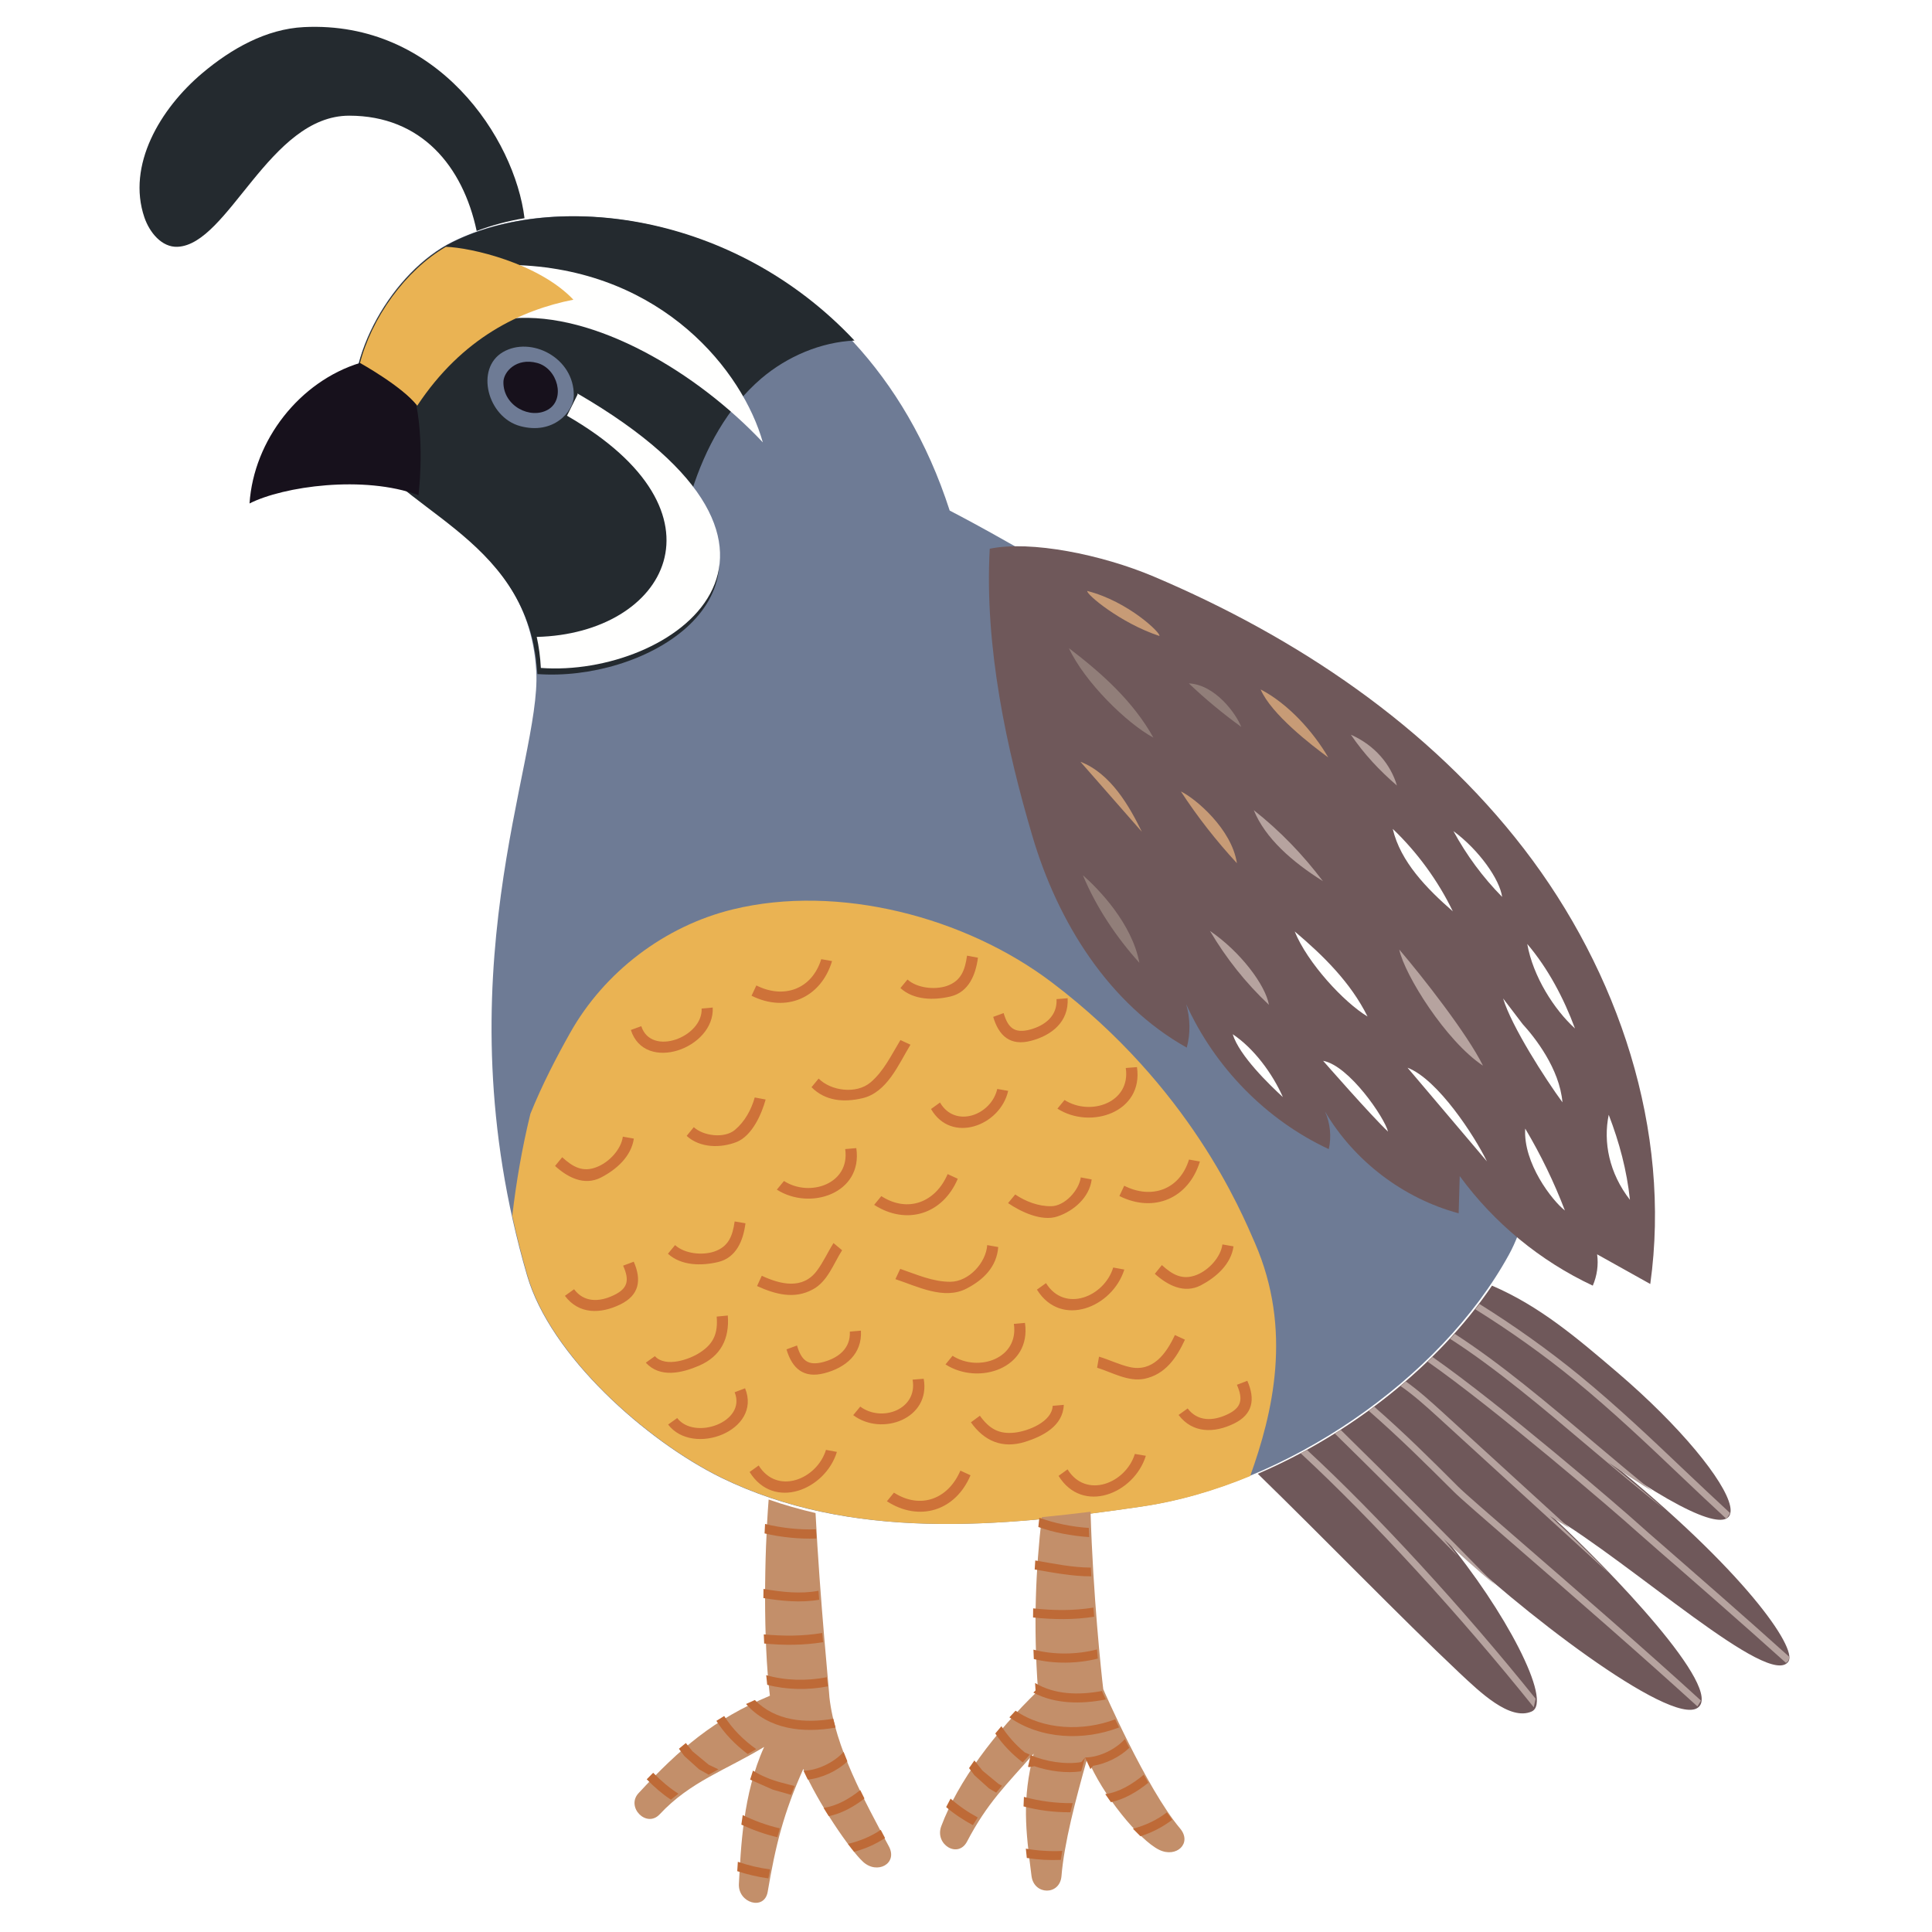
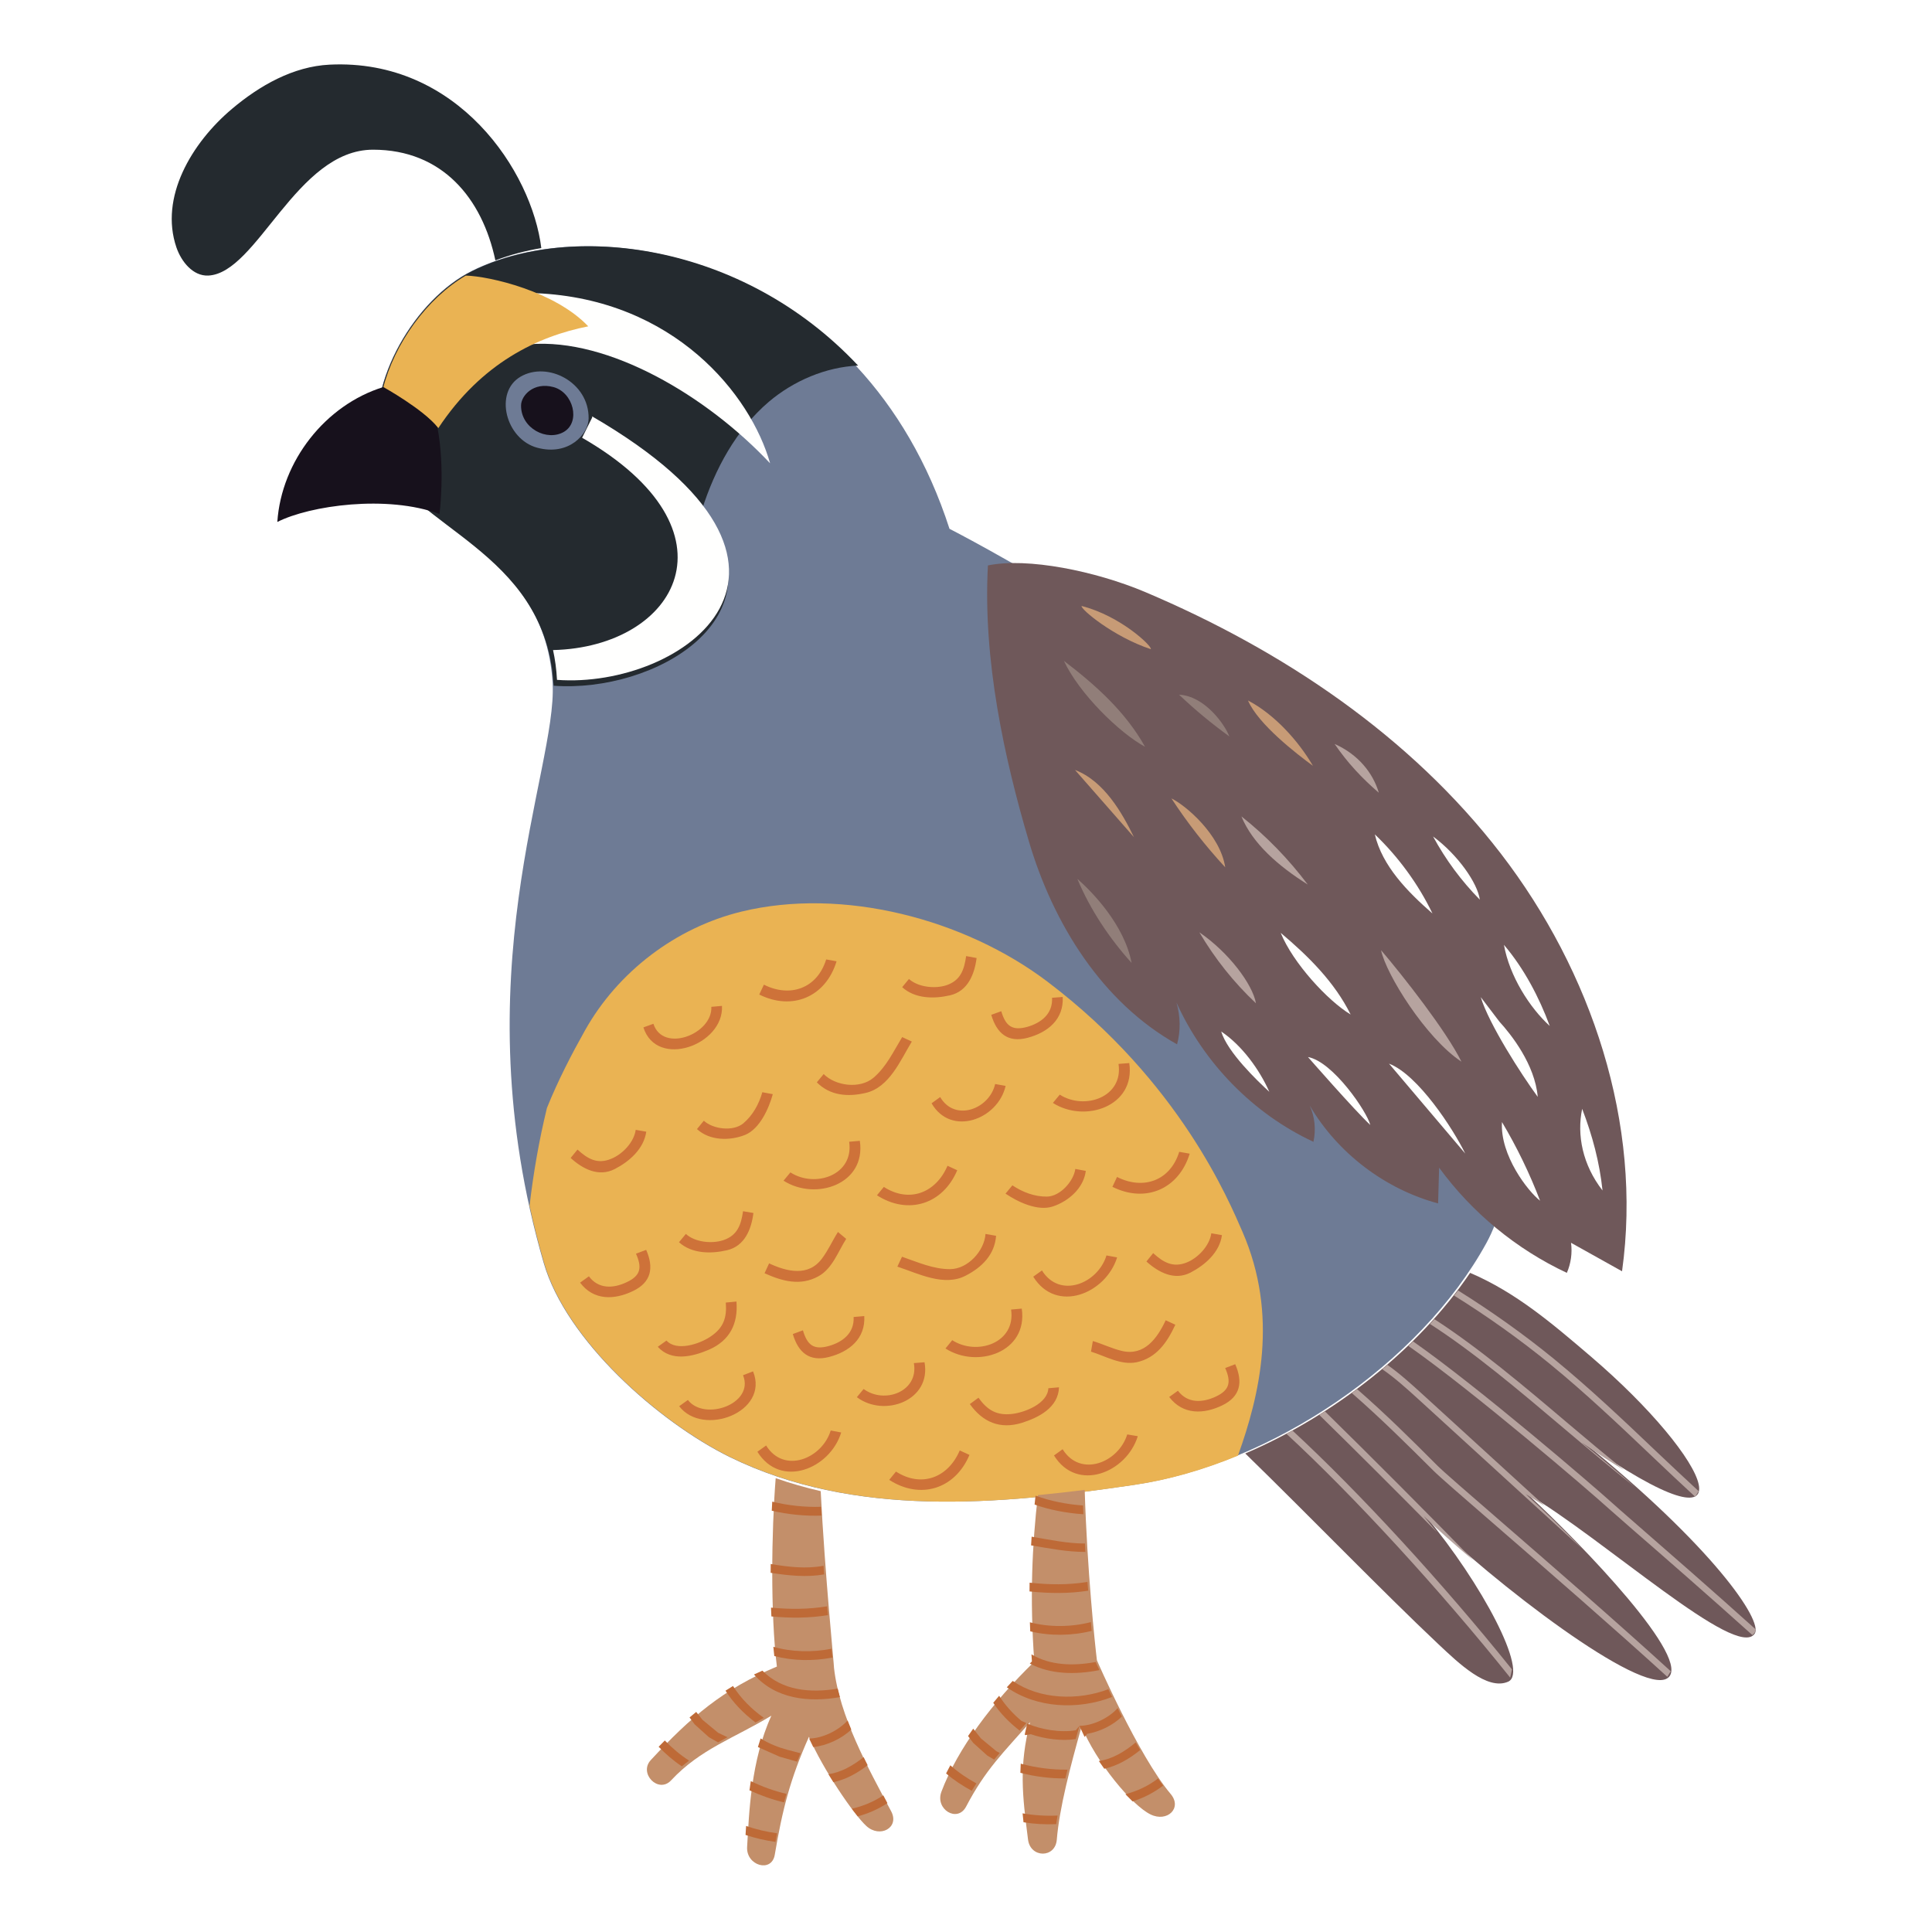
<svg xmlns="http://www.w3.org/2000/svg" width="720px" height="720px" viewBox="0 0 720 720" version="1.1">
  <g id="img_q" stroke="none" stroke-width="1" fill="none" fill-rule="evenodd">
-     <g id="quail" transform="translate(52, 10)">
-       <path d="M550.779,501.494 C535.818,488.719 521.829,476.743 504.027,469.122 C483.744,498.99 451.269,524.466 416.744,539.237 C440.588,562.427 470.221,593.021 491.799,613.344 C499.46,620.529 510.68,631.417 518.808,627.824 C526.899,624.195 508.558,589.645 486.621,563.371 C513.018,589.283 570.379,633.377 580.628,626.481 C590.878,619.622 547.614,574.657 526.036,554.769 C556.353,572.697 607.601,619.586 614.506,609.17 C617.886,604.126 597.783,575.02 547.614,534.483 C616.772,582.895 597.783,541.632 550.779,501.494" id="Fill-805" fill="#6F585A" />
-       <path d="M574.508,540.184 C580.036,545.464 585.709,550.781 591.418,556.062 L592.755,553.87 C587.19,548.733 581.662,543.525 576.242,538.388 C563.595,526.353 550.479,513.924 536.712,502.644 C524.897,492.981 512.323,484.072 499.351,475.954 L497.797,477.929 C510.769,486.012 523.307,494.921 535.123,504.584 C548.817,515.792 561.897,528.185 574.508,540.184 Z M568.184,552.433 C561.861,546.865 554.96,541.082 547.299,534.939 C553.478,539.214 558.934,542.77 563.776,545.68 C556.55,539.789 549.287,533.682 542.169,527.683 C524.897,513.026 507.083,498.01 490.137,487.09 L488.439,488.958 C505.349,499.806 523.199,514.894 540.543,529.586 C549.612,537.238 558.97,545.105 568.184,552.433 Z M547.444,576.178 C539.567,568.06 531.726,560.552 525.62,555.02 L532.955,559.546 L485.44,516.151 C481.284,512.379 476.84,508.32 471.926,504.836 L469.938,506.524 C474.961,510.009 479.514,514.14 483.741,517.983 L547.444,576.178 Z M435.07,530.341 L432.685,531.562 C459.098,555.954 492.305,592.164 519.585,626.255 L520.272,623.058 C493.28,589.434 461.266,554.553 435.07,530.341 Z M567.931,566.12 C563.523,562.276 560.488,559.654 559.657,558.864 C551.635,551.607 507.156,513.385 481.862,495.711 L480.056,497.471 C504.915,514.858 550.226,553.691 557.959,560.732 C558.79,561.486 561.825,564.144 566.269,568.024 C577.218,577.543 597.055,594.822 613.604,609.73 L614.507,608.868 L614.868,607.503 C598.356,592.631 578.771,575.568 567.931,566.12 Z M491.438,544.063 C481.356,533.969 471.709,524.342 460.146,514.247 L458.087,515.756 C469.758,525.958 479.514,535.693 489.848,545.967 C492.088,548.23 501.302,556.205 514.057,567.27 C533.388,584.045 559.585,606.785 580.578,625.932 L581.915,623.776 C560.958,604.629 534.942,582.07 515.719,565.402 C503,554.373 493.786,546.398 491.438,544.063 Z M491.185,569.856 L486.018,563.534 C491.401,568.742 498.086,574.706 505.385,580.812 C488.113,563.067 465.783,540.651 447.644,522.869 L445.44,524.234 C459.568,538.064 476.262,554.732 491.185,569.856 L491.185,569.856 Z" id="Fill-806" fill="#B6A39F" />
-       <path d="M464.382,291.582 C393.192,226.745 301.924,180.279 301.924,180.279 C268.509,76.793 167.292,54.929 116.54,80.143 C94.443,91.093 75.772,123.043 80.422,147.249 C86.477,178.622 144.944,185.286 147.863,240.397 C149.666,274.04 111.962,353.753 144.403,465.308 C153.054,495.204 188.739,526.902 216.675,540.662 C264.868,564.255 320.523,559.284 373.619,551.396 C426.678,543.544 484.604,504.498 510.377,457.491 C530.527,420.75 516.685,339.273 464.382,291.582" id="Fill-807" fill="#6E7B95" />
-       <path d="M144.578,465.336 C153.234,495.223 188.942,526.912 216.896,540.667 C265.12,564.253 320.81,559.284 373.939,551.398 C387.141,549.453 400.667,545.564 413.904,540.091 C422.272,516.793 429.846,485.717 415.635,453.129 C410.513,441.426 391.433,395.046 339.999,356.12 C307.789,331.705 260.431,319.318 221.116,328.897 C195.723,335.09 173.18,352.231 160.412,375.025 C155.434,383.883 150.024,394.253 145.66,405.092 C142.594,417.66 140.357,430.515 138.915,443.082 C140.502,450.356 142.377,457.774 144.578,465.336" id="Fill-808" fill="#EAB353" />
-       <path d="M370.922,531.841 C367.54,542.794 352.752,548.723 345.844,537.589 L342.497,540.011 C351.457,554.506 370.671,546.662 375.024,532.528 L370.922,531.841 Z M367,463.124 L362.863,462.365 C359.516,473.318 344.728,479.318 337.82,468.184 L334.438,470.606 C343.433,485.102 362.611,477.185 367,463.124 Z M259.885,531.082 L255.819,530.323 C252.437,541.312 237.648,547.277 230.74,536.143 L227.358,538.565 C236.353,553.06 255.567,545.216 259.885,531.082 Z M344.44,513.55 L340.302,513.912 C340.051,519.84 331.235,523.31 326.234,523.889 C320.261,524.576 316.663,522.443 313.173,517.599 L309.826,520.057 C314.792,527.034 321.484,529.962 329.976,527.359 C336.632,525.262 344.152,521.431 344.44,513.55 Z M385.855,487.524 C382.58,494.536 377.579,501.441 368.943,499.453 C365.057,498.549 361.423,496.742 357.573,495.585 L356.854,499.706 C362.467,501.441 368.44,505.056 374.556,503.827 C382.292,502.164 386.43,496.091 389.597,489.259 L385.855,487.524 Z M292.232,503.827 L288.094,504.152 C290.073,515.249 276.652,520.166 268.592,514.201 L265.965,517.382 C276.652,525.407 294.93,518.683 292.232,503.827 Z M320.009,454.737 L315.907,454.014 C315.475,460.521 309.107,467.642 302.162,467.678 C295.614,467.715 289.533,464.931 283.488,462.871 L281.689,466.702 C289.821,469.377 299.86,474.619 308.279,470.173 C314.504,466.955 319.469,462.075 320.009,454.737 Z M354.839,429.542 L350.773,428.783 C350.125,433.554 344.872,439.447 339.763,439.519 C335.013,439.591 330.264,437.784 326.342,435.145 L323.679,438.362 C328.393,441.579 336.165,445.303 342.03,443.351 C348.146,441.326 354.011,436.229 354.839,429.542 Z M403.557,453.761 C402.91,458.569 398.448,463.304 394.058,465.076 C388.697,467.245 384.919,465.04 380.997,461.461 L378.37,464.714 C383.084,468.944 389.237,472.233 395.497,469.016 C401.147,466.052 406.76,461.208 407.695,454.484 L403.557,453.761 Z M171.983,428.819 C177.668,425.891 183.245,421.011 184.216,414.324 L180.114,413.601 C179.467,418.372 175.005,423.108 170.508,424.879 C165.218,427.048 161.476,424.879 157.518,421.264 L154.856,424.517 C159.533,428.783 165.722,432.036 171.983,428.819 Z M305.904,538.059 C301.407,548.614 291.08,552.627 281.149,546.265 L278.523,549.482 C290.577,557.254 304.069,553.097 309.683,539.794 L305.904,538.059 Z M304.933,429.289 L301.155,427.554 C296.657,438.073 286.331,442.122 276.436,435.76 L273.773,439.013 C285.827,446.749 299.32,442.555 304.933,429.289 Z M179.143,476.137 C186.267,472.703 187.167,467.028 184.18,460.196 L180.222,461.678 C182.597,467.028 182.129,470.209 176.552,472.775 C171.371,475.233 165.65,475.45 161.944,470.462 L158.526,472.92 C163.779,479.933 171.875,479.68 179.143,476.137 Z M408.954,506.068 C411.293,511.418 410.789,514.599 405.284,517.165 C400.103,519.587 394.346,519.84 390.604,514.888 L387.222,517.31 C392.511,524.286 400.607,524.07 407.875,520.527 C414.927,517.093 415.863,511.454 412.84,504.586 L408.954,506.068 Z M221.781,508.851 C226.314,519.985 206.812,526.853 200.372,518.467 L196.99,520.889 C206.237,532.962 232.107,523.166 225.667,507.369 L221.781,508.851 Z M329.976,483.005 L325.838,483.367 C327.745,496.344 312.597,501.441 302.99,495.259 L300.363,498.477 C312.741,506.429 332.459,499.923 329.976,483.005 Z M240.167,430.12 L237.504,433.338 C249.918,441.29 269.636,434.747 267.117,417.866 L262.979,418.228 C264.886,431.205 249.738,436.302 240.167,430.12 Z M344.728,399.937 L342.066,403.154 C354.443,411.07 374.197,404.527 371.714,387.682 L367.54,388.008 C369.483,400.949 354.335,406.082 344.728,399.937 Z M215.088,480.656 C215.556,486.548 214.189,490.524 209.115,493.886 C204.977,496.705 196.018,499.742 192.06,495.404 L188.678,497.826 C193.967,503.646 202.135,501.694 208.54,498.947 C216.671,495.404 219.91,488.825 219.226,480.258 L215.088,480.656 Z M250.961,470.498 C256.43,467.57 258.661,460.883 261.828,455.93 L258.625,453.255 C256.466,456.653 254.847,460.34 252.437,463.557 C247.147,470.679 238.872,468.691 231.891,465.437 L230.128,469.269 C236.965,472.378 244.053,474.294 250.961,470.498 Z M294.966,403.298 C302.522,416.384 320.765,409.588 323.715,396.539 L319.649,395.816 C317.418,405.612 303.962,410.6 298.312,400.877 L294.966,403.298 Z M253.084,391.948 L250.422,395.165 C255.603,400.37 262.475,400.877 269.348,399.286 C278.595,397.153 282.841,386.67 287.302,379.332 L283.56,377.597 C280.214,383.092 277.407,389.164 272.406,393.394 C267.081,397.876 257.618,396.539 253.084,391.948 Z M221.853,411.106 C217.931,414.36 210.087,413.348 206.561,410.058 L203.898,413.311 C208.863,417.866 216.635,417.938 222.608,415.553 C228.329,413.167 231.819,405.25 233.331,399.756 L229.265,398.997 C227.969,403.624 225.523,408.034 221.853,411.106 Z M199.58,454.014 L196.918,457.232 C201.919,461.75 209.367,461.786 215.556,460.34 C222.428,458.75 225.019,452.207 225.811,445.881 L221.781,445.194 C221.025,450.508 219.586,454.593 214.117,456.436 C209.619,457.918 203.142,457.232 199.58,454.014 Z M302.198,361.367 C309.071,359.74 311.625,353.197 312.453,346.907 L308.387,346.148 C307.632,351.498 306.192,355.619 300.759,357.463 C296.226,358.945 289.749,358.222 286.187,355.041 L283.56,358.222 C288.562,362.776 296.01,362.812 302.198,361.367 Z M391.108,422.132 C387.654,433.374 377.147,437.061 366.964,431.892 L365.165,435.723 C378.047,442.158 390.964,436.591 395.174,422.855 L391.108,422.132 Z M258.086,348.172 L254.056,347.449 C250.566,358.728 240.059,362.379 229.876,357.246 L228.077,361.077 C240.959,367.512 253.912,361.945 258.086,348.172 Z M318.138,368.958 C320.261,376.151 324.579,379.874 332.207,377.886 C340.051,375.826 346.347,370.729 345.88,362.017 L341.742,362.343 C342.066,368.56 337.532,372.103 332.027,373.657 C326.126,375.247 323.679,373.151 322.024,367.548 L318.138,368.958 Z M268.844,485.897 L264.706,486.259 C265.03,492.476 260.496,496.019 254.991,497.537 C249.09,499.163 246.68,497.031 245.024,491.428 L241.102,492.874 C243.225,500.067 247.543,503.754 255.207,501.766 C263.015,499.742 269.348,494.681 268.844,485.897 Z M213.613,365.487 L209.475,365.849 C209.979,376.44 190.693,383.887 186.987,372.428 L183.101,373.838 C188.282,390.068 214.369,380.706 213.613,365.487 L213.613,365.487 Z" id="Fill-809" fill="#CE7239" />
-       <path d="M257.099,622.496 C257.17,621.884 253.568,586.291 251.928,553.865 C246.044,552.498 240.195,550.842 234.454,548.827 C232.814,569.52 232.386,601.37 234.918,621.956 C214.02,630.701 201.29,641.714 186.027,658.196 C181.106,663.379 188.915,671.404 193.836,666.15 C205.248,653.914 218.264,649.811 232.778,641.03 C224.826,658.484 224.112,678.71 223.364,692.026 C222.971,699.223 232.885,702.174 234.097,695.013 C237.022,677.702 240.017,665.682 247.363,649.235 C252.784,661.795 264.659,679.25 269.615,683.82 C274.893,688.715 282.667,684.504 279.28,678.134 C270.222,661.147 259.203,641.282 257.099,622.496" id="Fill-810" fill="#C38F6A" />
-       <path d="M222.752,687.329 C226.533,688.565 230.387,689.474 234.349,690.019 L235.004,686.675 C230.896,686.13 226.897,685.185 222.97,683.84 L222.752,687.329 Z M224.279,669.992 C228.605,671.991 233.077,673.59 237.694,674.681 L238.603,671.373 C233.804,670.247 229.187,668.575 224.788,666.43 L224.279,669.992 Z M229.841,641.86 C225.043,638.443 220.971,634.373 217.881,629.502 L214.972,631.32 C218.026,636.117 222.025,640.188 226.642,643.677 L229.841,641.86 Z M268.595,657.125 C264.487,660.397 259.834,663.05 254.926,663.741 L256.853,666.83 C261.615,665.849 266.123,663.377 270.159,660.251 L268.595,657.125 Z M276.23,671.955 C272.522,674.426 268.414,676.135 264.015,677.152 L266.305,680.096 C270.449,679.006 274.303,677.298 277.829,674.972 L276.23,671.955 Z M262.379,642.878 C258.852,646.803 252.636,649.82 247.473,649.893 L247.437,649.893 L249.037,653.2 C254.199,652.691 260.016,650.038 263.797,646.403 L262.379,642.878 Z M228.605,649.856 L227.551,653.2 L235.985,656.944 L242.784,658.87 L244.092,655.599 L238.93,654.254 C235.331,653.273 231.768,651.855 228.605,649.856 Z M252.272,563.352 L252.054,559.935 C245.91,560.153 239.148,559.426 233.113,557.936 L232.931,561.462 C239.148,562.916 246.092,563.606 252.272,563.352 Z M206.065,642.66 L203.593,639.57 L201.012,641.715 L203.012,644.404 L208.538,649.384 L212.1,651.383 L215.736,649.384 L212.137,647.675 L206.065,642.66 Z M189.015,653.091 C191.778,655.926 194.723,658.507 198.031,660.687 L200.83,658.47 C197.377,656.253 194.287,653.6 191.415,650.656 L189.015,653.091 Z M232.641,599.08 L232.786,602.497 C240.202,603.187 247.401,603.187 254.744,601.988 L254.417,598.571 C247.11,599.771 239.984,599.771 232.641,599.08 Z M259.398,633.827 L258.525,630.52 C248.019,632.301 236.967,631.356 229.296,623.541 L226.024,625.032 C234.495,634.627 247.364,635.936 259.398,633.827 Z M233.549,614.273 L233.913,617.871 C241.075,619.761 249.109,619.907 256.526,618.453 L256.126,615.036 C248.746,616.527 240.457,616.308 233.549,614.273 Z M253.29,586.177 L253.036,582.833 C246.31,584.106 239.366,583.306 232.532,582.143 L232.495,585.559 C239.439,586.65 246.455,587.377 253.29,586.177 L253.29,586.177 Z" id="Fill-811" fill="#BE6A37" />
-       <path d="M359.154,619.524 C358.406,613.4 355.341,584.435 354.414,553.382 C348.355,554.138 342.296,554.823 336.237,555.399 C334.028,574.708 333.03,595.279 334.847,620.064 C318.666,635.735 305.051,653.856 298.779,670.572 C296.248,677.38 304.98,682.712 308.366,676.336 C315.922,661.89 322.836,655.369 333.208,643.553 C328.86,660.701 330.178,671.58 332.424,689.197 C333.386,696.33 342.973,696.402 343.579,689.197 C344.577,676.876 348.783,660.953 353.202,645.21 C358.798,658.972 372.662,675.795 379.969,679.362 C386.42,682.532 392.408,676.912 387.774,671.4 C375.264,656.594 359.154,619.524 359.154,619.524" id="Fill-812" fill="#C38F6A" />
-       <path d="M330.659,682.41 C334.887,683.091 339.078,683.306 343.341,683.127 L343.879,679.793 C339.293,680.008 334.779,679.721 330.301,678.933 L330.659,682.41 Z M365.051,633.767 L363.582,630.756 C351.724,635.237 336.929,634.771 326.468,627.53 L324.175,630.003 C335.818,638.176 351.867,638.857 365.051,633.767 Z M329.441,663.196 C335.173,664.702 340.977,665.419 346.924,665.383 L347.748,661.978 C341.586,662.049 335.531,661.261 329.585,659.648 L329.441,663.196 Z M330.301,643.23 L329.907,643.087 C326.504,640.255 323.566,636.993 321.202,633.301 L318.909,636.025 C321.667,640.183 325.178,643.732 329.155,646.815 L331.77,643.911 L330.301,643.23 Z M374.222,651.403 C369.959,654.952 365.087,657.927 359.892,658.608 L362.006,661.619 C367.021,660.544 371.75,657.784 375.942,654.378 L374.222,651.403 Z M350.972,646.672 C345.061,647.711 337.43,646.421 332.092,644.091 L331.125,648.356 L331.412,648.571 L333.489,648.213 C338.899,650.077 345.455,650.937 350.936,650.113 L352.369,644.987 L350.972,646.672 Z M367.2,638.104 C363.761,641.94 357.671,644.879 352.62,644.951 L352.369,644.987 L354.375,649.288 L355.378,648.07 C360.215,647.281 365.409,644.736 368.848,641.366 L367.2,638.104 Z M354.519,574.191 C347.604,574.191 340.583,572.686 333.812,571.539 L333.597,574.908 C340.619,576.091 347.712,577.489 354.698,577.453 L354.519,574.191 Z M314.144,649.862 L311.135,646.062 L309.129,648.93 L311.135,651.582 L316.58,656.493 L319.267,658.071 L321.416,655.49 L320.127,654.809 L314.144,649.862 Z M300.602,663.447 C303.647,666.064 307.015,668.251 310.562,670.186 L312.389,667.319 C308.735,665.347 305.331,663.017 302.25,660.293 L300.602,663.447 Z M382.856,665.419 C379.094,668.322 374.831,670.294 370.21,671.513 L373.004,674.309 C377.303,672.947 381.28,670.903 384.862,668.179 L382.856,665.419 Z M333.131,604.768 L333.274,608.281 C340.869,610.145 349.467,610.037 357.134,608.101 L356.811,604.696 C349.288,606.668 340.547,606.739 333.131,604.768 Z M333.74,617.206 L333.919,619.966 L333.095,620.791 C341.12,625.056 350.936,625.164 360.107,623.336 L358.674,620.181 C350.076,621.794 341.013,621.579 333.74,617.206 Z M353.766,559.423 C347.425,558.993 340.905,557.666 335.603,555.695 L335.316,555.659 L334.958,559.064 C340.439,561.072 347.318,562.398 353.91,562.828 L353.766,559.423 Z M355.772,592.508 L355.486,589.103 C347.998,590.322 340.654,590.214 333.024,589.39 L332.988,592.795 C340.726,593.584 348.178,593.691 355.772,592.508 L355.772,592.508 Z" id="Fill-813" fill="#BE6A37" />
-       <path d="M116.766,80.176 C94.534,91.178 75.747,123.282 80.426,147.604 C86.084,176.848 137.112,184.774 146.796,229.98 L147.594,234.359 L147.775,235.879 L148.283,241.2 C187.343,244.059 238.19,214.887 205.803,172.975 C210.881,157.014 219.077,141.849 231.771,130.991 C241.418,122.811 253.894,117.491 266.443,116.912 C221.217,68.738 154.847,61.283 116.766,80.176" id="Fill-814" fill="#242A2F" />
-       <path d="M125.641,76.094 C131.16,73.976 137.151,72.369 143.469,71.31 C139.838,41.62 111.044,-2.349 61.262,0.098 C47.173,0.792 34.174,8.169 23.39,17.262 C7.704,30.482 -4.824,51.59 1.821,71.055 C3.746,76.642 8.285,82.23 14.167,81.974 C33.194,81.134 48.372,33.111 78.146,33.111 C105.016,33.111 120.521,51.955 125.641,76.094" id="Fill-815" fill="#242A2F" />
-       <path d="M163.199,136.637 L163.235,137.032 L159.307,144.934 C222.009,181.028 196.264,226.208 148.024,227.358 C148.809,230.949 149.345,234.792 149.559,238.922 C197.978,242.513 264.857,195.645 163.199,136.637" id="Fill-816" fill="#FFFFFE" />
-       <path d="M135.422,121.219 C125.001,127.304 129.629,145.486 141.871,148.802 C154.15,152.118 161.766,143.519 161.839,137.47 C162.021,123.296 145.843,115.134 135.422,121.219" id="Fill-817" fill="#6E7B95" />
-       <path d="M152.258,142.641 C158.817,138.779 155.902,127.338 148.177,125.261 C140.453,123.184 135.643,128.576 135.607,132.366 C135.497,141.329 145.7,146.467 152.258,142.641" id="Fill-818" fill="#17111C" />
-       <path d="M141.408,88.814 C148.454,91.909 155.319,96.084 160.306,101.483 C153.368,102.886 146.105,105.154 138.915,108.645 C169.592,106.089 207.749,128.727 232.284,154.856 C224.804,128.331 195.175,91.118 141.408,88.814" id="Fill-819" fill="#FFFFFE" />
-       <path d="M515.907,306.3 C480.689,260.553 431.104,227.382 377.989,204.87 C358.616,196.668 332.113,191.32 316.844,194.5 C314.828,231.212 323.254,269.515 332.725,301.53 C342.159,333.581 361.173,364.151 390.268,380.412 C391.709,375.136 391.565,369.499 390.052,364.223 C400.711,387.747 419.832,407.368 443.203,418.244 C444.247,413.547 443.743,408.56 441.762,404.188 C452.637,422.653 470.93,436.601 491.6,442.165 C491.708,437.54 491.852,432.915 491.996,428.29 C504.78,445.779 521.992,459.944 541.582,469.122 C543.166,465.472 543.742,461.389 543.202,457.45 C549.828,461.136 556.418,464.822 563.007,468.508 C571.002,411.234 551.16,352.082 515.907,306.3" id="Fill-820" fill="#6F585A" />
-       <path d="M377.83,264.894 C370.287,251.34 358.555,240.846 346.349,231.555 C352.215,244.162 367.846,259.502 377.83,264.894" id="Fill-821" fill="#917E79" />
-       <path d="M457.644,368.83 C451.377,356.186 441.175,346.13 430.499,337.13 C435.236,348.826 448.79,363.51 457.644,368.83" id="Fill-822" fill="#FFFFFE" />
-       <path d="M350.648,273.894 L373.53,299.983 C368.976,290.619 361.98,278.23 350.648,273.894" id="Fill-823" fill="#C79B76" />
-       <path d="M472.547,387.905 L502.133,422.811 C497.579,413.447 483.879,392.24 472.547,387.905" id="Fill-824" fill="#FFFFFE" />
-       <path d="M398.927,336.93 C404.939,347.132 412.262,356.35 420.898,364.476 C419.586,357.079 410.331,344.727 398.927,336.93" id="Fill-825" fill="#B6A39F" />
-       <path d="M489.654,299.728 C494.536,308.728 500.621,316.962 507.799,324.25 C506.925,317.8 499.273,306.833 489.654,299.728" id="Fill-826" fill="#FFFFFE" />
-       <path d="M441.011,318.383 C433.541,308.473 424.979,299.619 415.25,291.93 C419.55,302.461 429.643,311.242 441.011,318.383" id="Fill-827" fill="#B6A39F" />
-       <path d="M443.015,272.291 C437.331,262.526 427.967,252.214 417.801,246.931 C421.736,256.113 436.675,267.664 443.015,272.291" id="Fill-828" fill="#C79B76" />
-       <path d="M426.09,398.854 C422.264,390.182 415.378,380.745 407.398,375.425 C409.839,383.441 421.244,394.408 426.09,398.854" id="Fill-829" fill="#FFFFFE" />
-       <path d="M380.058,227 C380.896,226.162 368.544,214.138 353.204,210.239 C352.694,211.405 365.592,222.227 380.058,227" id="Fill-830" fill="#C79B76" />
-       <path d="M351.559,316.161 C356.478,328.003 364.02,339.298 372.619,348.808 C369.814,334.051 357.462,321.371 351.559,316.161" id="Fill-831" fill="#917E79" />
-       <path d="M508.164,362.089 C511.261,372.425 523.904,392.111 530.281,400.803 C529.188,388.203 519.933,376.552 515.451,371.658 L508.164,362.089" id="Fill-832" fill="#FFFFFE" />
-       <path d="M500.658,387.139 C494.864,375.339 477.994,353.85 469.468,343.871 C471.399,353.268 486.921,378.07 500.658,387.139" id="Fill-833" fill="#B6A39F" />
-       <path d="M489.417,329.624 C484.024,318.365 476.118,307.544 467.045,298.908 C469.887,311.151 479.798,321.244 489.417,329.624" id="Fill-834" fill="#FFFFFE" />
-       <path d="M534.945,373.275 C530.827,362.126 524.925,350.903 517.164,341.794 C519.313,353.964 527.256,366.316 534.945,373.275" id="Fill-835" fill="#FFFFFE" />
-       <path d="M531.194,441.12 C527.113,430.481 522.231,420.388 516.401,410.586 C515.6,423.485 526.494,437.477 531.194,441.12" id="Fill-836" fill="#FFFFFE" />
-       <path d="M388.087,284.953 C394.317,294.499 401.24,303.317 408.965,311.697 C407.034,298.908 393.443,287.503 388.087,284.953" id="Fill-837" fill="#C79B76" />
-       <path d="M555.433,437.149 C554.267,426.108 551.498,415.797 547.526,405.449 C545.413,415.615 547.672,427.165 555.433,437.149" id="Fill-838" fill="#FFFFFE" />
-       <path d="M451.432,263.801 C456.314,270.979 462.035,277.101 468.593,282.748 C466.298,274.951 460.468,267.809 451.432,263.801" id="Fill-839" fill="#B6A39F" />
-       <path d="M465.278,411.716 C464.039,406.615 450.812,387.121 441.084,385.336 C441.084,385.336 459.084,405.922 465.278,411.716" id="Fill-840" fill="#FFFFFE" />
-       <path d="M391.038,244.672 C397.159,250.502 403.682,255.895 410.568,260.886 C408.673,256.004 400.912,245.182 391.038,244.672" id="Fill-841" fill="#917E79" />
-       <path d="M114.156,81.982 C99.197,90.699 86.386,108.345 81.982,125.956 L82.164,125.885 C82.164,125.885 98.251,134.495 103.492,141.192 C120.306,115.786 142.18,105.546 161.688,101.684 C148.804,88.077 123.4,82.23 114.156,81.982" id="Fill-842" fill="#EAB353" />
-       <path d="M82.145,125.251 C59.688,132.169 42.567,153.975 40.991,177.629 C53.599,171.217 83.65,166.979 103.958,174.55 C103.958,174.55 106.215,156.692 103.134,140.899 C97.977,134.053 82.145,125.251 82.145,125.251" id="Fill-843" fill="#17111C" />
+     <g id="quail" transform="translate(64, 24)">
+       <path d="M528.748,481.434 C514.386,469.17 500.955,457.673 483.866,450.357 C464.394,479.03 433.218,503.488 400.074,517.667 C422.964,539.93 451.413,569.3 472.127,588.81 C479.481,595.708 490.253,606.16 498.055,602.711 C505.823,599.227 488.216,566.06 467.156,540.836 C492.497,565.711 547.564,608.041 557.403,601.422 C567.243,594.837 525.71,551.671 504.995,532.579 C534.099,549.789 583.297,594.802 589.926,584.803 C593.171,579.961 573.872,552.019 525.71,513.103 C592.101,559.579 573.872,519.967 528.748,481.434" id="Fill-805" fill="#6F585A" />
+       <path d="M551.527,518.576 C556.835,523.646 562.281,528.75 567.761,533.819 L569.045,531.716 C563.703,526.784 558.396,521.784 553.192,516.852 C541.052,505.299 528.46,493.367 515.244,482.539 C503.901,473.262 491.83,464.709 479.377,456.916 L477.885,458.812 C490.338,466.572 502.375,475.124 513.718,484.401 C526.864,495.16 539.421,507.058 551.527,518.576 Z M545.457,530.336 C539.387,524.991 532.761,519.439 525.407,513.541 C531.339,517.645 536.577,521.059 541.225,523.853 C534.288,518.197 527.315,512.334 520.482,506.575 C503.901,492.505 486.8,478.09 470.531,467.606 L468.901,469.399 C485.135,479.814 502.271,494.298 518.921,508.403 C527.627,515.749 536.612,523.301 545.457,530.336 Z M525.546,553.131 C517.984,545.337 510.457,538.13 504.595,532.819 L511.636,537.164 L466.022,495.505 C462.033,491.884 457.766,487.987 453.049,484.642 L451.141,486.263 C455.962,489.608 460.333,493.574 464.392,497.264 L525.546,553.131 Z M417.667,509.127 L415.378,510.3 C440.735,533.716 472.613,568.477 498.802,601.205 L499.461,598.135 C473.549,565.857 442.816,532.371 417.667,509.127 Z M545.214,543.475 C540.982,539.785 538.069,537.268 537.271,536.509 C529.57,529.543 486.869,492.85 462.588,475.883 L460.853,477.573 C484.719,494.264 528.217,531.543 535.64,538.302 C536.438,539.027 539.352,541.578 543.619,545.303 C554.129,554.442 573.173,571.029 589.06,585.341 L589.927,584.513 L590.274,583.203 C574.421,568.926 555.621,552.545 545.214,543.475 Z M471.78,522.301 C462.102,512.61 452.841,503.368 441.74,493.678 L439.763,495.126 C450.967,504.92 460.333,514.266 470.254,524.129 C472.404,526.301 481.25,533.957 493.495,544.579 C512.053,560.684 537.201,582.513 557.355,600.894 L558.638,598.825 C538.519,580.444 513.544,558.787 495.09,542.785 C482.88,532.198 474.035,524.542 471.78,522.301 Z M471.537,547.062 L466.577,540.992 C471.745,545.993 478.163,551.717 485.17,557.58 C468.589,540.544 447.152,519.025 429.739,501.954 L427.623,503.265 C441.185,516.542 457.211,532.543 471.537,547.062 L471.537,547.062 Z" id="Fill-806" fill="#B6A39F" />
+       <path d="M445.807,279.919 C377.464,217.676 289.847,173.068 289.847,173.068 C257.769,73.721 160.6,52.732 111.878,76.937 C90.666,87.449 72.741,118.121 77.205,141.359 C83.018,171.477 139.146,177.875 141.949,230.781 C143.679,263.078 107.483,339.603 138.627,446.695 C146.932,475.396 181.19,505.826 208.008,519.035 C254.274,541.685 307.702,536.913 358.674,529.34 C409.611,521.802 465.22,484.318 489.962,439.192 C509.306,403.92 496.018,325.702 445.807,279.919" id="Fill-807" fill="#6E7B95" />
+       <path d="M138.794,446.722 C147.105,475.415 181.385,505.835 208.22,519.041 C254.515,541.683 307.978,536.913 358.982,529.342 C371.655,527.475 384.64,523.742 397.348,518.487 C405.381,496.121 412.652,466.288 399.01,435.004 C394.093,423.769 375.776,379.244 326.399,341.875 C295.478,318.437 250.014,306.545 212.271,315.741 C187.894,321.687 166.253,338.141 153.995,360.024 C149.217,368.527 144.023,378.483 139.833,388.889 C136.89,400.953 134.743,413.294 133.358,425.359 C134.882,432.342 136.682,439.463 138.794,446.722" id="Fill-808" fill="#EAB353" />
+       <path d="M356.085,510.568 C352.839,521.083 338.642,526.774 332.01,516.085 L328.797,518.41 C337.398,532.326 355.844,524.796 360.023,511.227 L356.085,510.568 Z M352.32,444.599 L348.348,443.87 C345.136,454.385 330.939,460.145 324.307,449.457 L321.06,451.782 C329.695,465.698 348.106,458.098 352.32,444.599 Z M249.489,509.839 L245.586,509.11 C242.339,519.66 228.142,525.386 221.51,514.697 L218.263,517.022 C226.899,530.938 245.344,523.408 249.489,509.839 Z M330.663,493.008 L326.69,493.355 C326.449,499.047 317.986,502.378 313.184,502.933 C307.451,503.593 303.996,501.545 300.646,496.895 L297.433,499.255 C302.2,505.952 308.625,508.763 316.777,506.265 C323.167,504.252 330.386,500.574 330.663,493.008 Z M370.42,468.023 C367.277,474.755 362.476,481.383 354.186,479.475 C350.455,478.607 346.966,476.872 343.27,475.761 L342.58,479.717 C347.968,481.383 353.702,484.853 359.574,483.674 C367.001,482.077 370.973,476.247 374.013,469.689 L370.42,468.023 Z M280.542,483.674 L276.57,483.986 C278.47,494.639 265.586,499.359 257.848,493.633 L255.327,496.687 C265.586,504.391 283.133,497.936 280.542,483.674 Z M307.209,436.548 L303.271,435.854 C302.856,442.1 296.743,448.937 290.076,448.971 C283.789,449.006 277.952,446.334 272.149,444.356 L270.422,448.034 C278.228,450.602 287.865,455.634 295.948,451.366 C301.924,448.277 306.691,443.592 307.209,436.548 Z M340.645,412.36 L336.742,411.632 C336.12,416.212 331.077,421.869 326.172,421.938 C321.613,422.008 317.053,420.272 313.288,417.739 L310.732,420.828 C315.257,423.916 322.718,427.491 328.348,425.617 C334.22,423.673 339.851,418.78 340.645,412.36 Z M387.415,435.611 C386.793,440.226 382.51,444.772 378.296,446.473 C373.149,448.555 369.522,446.438 365.757,443.002 L363.236,446.126 C367.761,450.186 373.667,453.344 379.678,450.255 C385.101,447.41 390.489,442.76 391.387,436.305 L387.415,435.611 Z M165.103,411.666 C170.561,408.855 175.915,404.171 176.848,397.751 L172.91,397.057 C172.288,401.637 168.005,406.183 163.687,407.884 C158.61,409.966 155.017,407.884 151.218,404.414 L148.662,407.537 C153.152,411.632 159.093,414.755 165.103,411.666 Z M293.668,516.537 C289.351,526.67 279.437,530.522 269.903,524.414 L267.382,527.502 C278.953,534.963 291.907,530.973 297.295,518.202 L293.668,516.537 Z M292.736,412.117 L289.109,410.452 C284.791,420.55 274.878,424.437 265.379,418.329 L262.822,421.452 C274.394,428.879 287.347,424.853 292.736,412.117 Z M171.977,457.092 C178.817,453.795 179.68,448.347 176.813,441.788 L173.014,443.211 C175.293,448.347 174.844,451.4 169.49,453.864 C164.516,456.224 159.024,456.432 155.466,451.643 L152.185,454.003 C157.228,460.735 165,460.492 171.977,457.092 Z M392.596,485.825 C394.841,490.961 394.358,494.015 389.073,496.479 C384.099,498.804 378.572,499.047 374.98,494.292 L371.733,496.617 C376.811,503.315 384.583,503.107 391.56,499.706 C398.33,496.409 399.228,490.996 396.327,484.402 L392.596,485.825 Z M212.909,488.497 C217.262,499.185 198.54,505.779 192.357,497.728 L189.11,500.053 C197.987,511.644 222.823,502.239 216.64,487.074 L212.909,488.497 Z M316.777,463.685 L312.805,464.032 C314.635,476.49 300.093,481.383 290.87,475.449 L288.349,478.538 C300.231,486.172 319.16,479.926 316.777,463.685 Z M230.56,412.916 L228.004,416.004 C239.921,423.639 258.85,417.357 256.432,401.152 L252.46,401.499 C254.291,413.957 239.748,418.85 230.56,412.916 Z M330.939,383.939 L328.383,387.028 C340.265,394.627 359.229,388.346 356.845,372.175 L352.839,372.487 C354.704,384.911 340.162,389.839 330.939,383.939 Z M206.485,461.429 C206.934,467.086 205.621,470.903 200.751,474.13 C196.778,476.837 188.177,479.752 184.378,475.588 L181.131,477.913 C186.209,483.5 194.05,481.626 200.198,478.989 C208.004,475.588 211.113,469.272 210.457,461.048 L206.485,461.429 Z M240.923,451.678 C246.173,448.867 248.315,442.447 251.355,437.693 L248.28,435.125 C246.208,438.387 244.653,441.927 242.339,445.015 C237.261,451.852 229.317,449.943 222.616,446.82 L220.923,450.498 C227.486,453.483 234.291,455.322 240.923,451.678 Z M283.168,387.166 C290.421,399.729 307.934,393.205 310.767,380.677 L306.863,379.983 C304.722,389.387 291.803,394.176 286.38,384.841 L283.168,387.166 Z M242.961,376.27 L240.405,379.358 C245.379,384.356 251.976,384.841 258.574,383.315 C267.451,381.267 271.527,371.203 275.81,364.159 L272.218,362.493 C269.005,367.768 266.311,373.598 261.51,377.658 C256.398,381.961 247.313,380.677 242.961,376.27 Z M212.978,394.662 C209.213,397.785 201.683,396.814 198.298,393.656 L195.742,396.779 C200.509,401.152 207.97,401.221 213.704,398.931 C219.196,396.64 222.547,389.04 223.997,383.766 L220.094,383.037 C218.851,387.479 216.502,391.712 212.978,394.662 Z M191.597,435.854 L189.041,438.942 C193.842,443.28 200.992,443.315 206.934,441.927 C213.531,440.4 216.018,434.119 216.778,428.046 L212.909,427.386 C212.184,432.488 210.802,436.409 205.552,438.179 C201.234,439.602 195.017,438.942 191.597,435.854 Z M290.11,346.912 C296.708,345.35 299.16,339.069 299.955,333.031 L296.052,332.302 C295.326,337.438 293.945,341.394 288.729,343.164 C284.377,344.587 278.159,343.893 274.739,340.839 L272.218,343.893 C277.019,348.265 284.169,348.3 290.11,346.912 Z M375.463,405.246 C372.147,416.039 362.061,419.578 352.286,414.616 L350.559,418.294 C362.925,424.471 375.325,419.127 379.367,405.94 L375.463,405.246 Z M247.762,334.246 L243.893,333.551 C240.543,344.379 230.457,347.884 220.681,342.956 L218.954,346.634 C231.32,352.811 243.755,347.467 247.762,334.246 Z M305.413,354.199 C307.451,361.105 311.596,364.679 318.918,362.771 C326.449,360.793 332.493,355.9 332.044,347.536 L328.072,347.849 C328.383,353.818 324.031,357.218 318.746,358.711 C313.081,360.238 310.732,358.225 309.143,352.846 L305.413,354.199 Z M258.09,466.461 L254.118,466.808 C254.429,472.777 250.076,476.178 244.792,477.635 C239.127,479.197 236.812,477.149 235.223,471.771 L231.458,473.159 C233.496,480.064 237.641,483.604 244.999,481.695 C252.494,479.752 258.574,474.894 258.09,466.461 Z M205.068,350.868 L201.096,351.215 C201.58,361.383 183.065,368.531 179.507,357.531 L175.777,358.884 C180.751,374.465 205.794,365.478 205.068,350.868 L205.068,350.868 Z" id="Fill-809" fill="#CE7239" />
+       <path d="M246.815,597.596 C246.883,597.009 243.425,562.839 241.851,531.711 C236.202,530.398 230.588,528.809 225.076,526.874 C223.501,546.74 223.09,577.316 225.521,597.078 C205.46,605.473 193.238,616.045 178.586,631.869 C173.861,636.844 181.359,644.548 186.083,639.504 C197.038,627.757 209.533,623.819 223.467,615.389 C215.833,632.145 215.148,651.562 214.429,664.345 C214.052,671.254 223.57,674.087 224.734,667.212 C227.541,650.594 230.416,639.055 237.469,623.266 C242.672,635.323 254.072,652.08 258.831,656.467 C263.898,661.166 271.361,657.124 268.108,651.009 C259.413,634.702 248.834,615.63 246.815,597.596" id="Fill-810" fill="#C38F6A" />
+       <path d="M213.842,659.836 C217.472,661.023 221.171,661.895 224.975,662.418 L225.604,659.208 C221.66,658.685 217.821,657.777 214.051,656.486 L213.842,659.836 Z M215.308,643.192 C219.461,645.111 223.754,646.647 228.186,647.694 L229.059,644.518 C224.452,643.437 220.019,641.832 215.797,639.773 L215.308,643.192 Z M220.648,616.186 C216.041,612.906 212.132,608.998 209.165,604.322 L206.373,606.067 C209.305,610.673 213.144,614.581 217.576,617.93 L220.648,616.186 Z M257.852,630.84 C253.908,633.981 249.441,636.528 244.729,637.191 L246.579,640.157 C251.151,639.215 255.478,636.842 259.352,633.841 L257.852,630.84 Z M265.181,645.077 C261.621,647.449 257.677,649.089 253.454,650.066 L255.653,652.893 C259.631,651.846 263.331,650.206 266.716,647.973 L265.181,645.077 Z M251.884,617.163 C248.498,620.931 242.53,623.827 237.574,623.897 L237.539,623.897 L239.075,627.072 C244.031,626.584 249.615,624.036 253.245,620.547 L251.884,617.163 Z M219.461,623.862 L218.449,627.072 L226.546,630.666 L233.072,632.515 L234.329,629.375 L229.373,628.084 C225.918,627.142 222.497,625.781 219.461,623.862 Z M242.181,540.818 L241.972,537.538 C236.074,537.747 229.582,537.049 223.789,535.619 L223.614,539.003 C229.582,540.399 236.248,541.062 242.181,540.818 Z M197.823,616.953 L195.45,613.987 L192.972,616.046 L194.891,618.628 L200.196,623.408 L203.616,625.327 L207.106,623.408 L203.651,621.768 L197.823,616.953 Z M181.454,626.967 C184.107,629.689 186.934,632.166 190.11,634.26 L192.797,632.131 C189.482,630.003 186.515,627.456 183.758,624.63 L181.454,626.967 Z M223.335,575.117 L223.475,578.397 C230.594,579.06 237.505,579.06 244.554,577.908 L244.24,574.629 C237.225,575.78 230.385,575.78 223.335,575.117 Z M249.022,608.474 L248.184,605.299 C238.098,607.009 227.488,606.102 220.124,598.6 L216.983,600.03 C225.115,609.242 237.47,610.498 249.022,608.474 Z M224.208,589.702 L224.557,593.156 C231.432,594.971 239.145,595.11 246.265,593.715 L245.881,590.435 C238.796,591.865 230.839,591.656 224.208,589.702 Z M243.158,562.73 L242.914,559.52 C236.458,560.741 229.792,559.974 223.23,558.857 L223.195,562.137 C229.861,563.184 236.597,563.882 243.158,562.73 L243.158,562.73 Z" id="Fill-811" fill="#BE6A37" />
+       <path d="M344.788,594.743 C344.07,588.864 341.127,561.058 340.238,531.246 C334.421,531.973 328.604,532.63 322.788,533.183 C320.666,551.72 319.708,571.468 321.453,595.262 C305.92,610.306 292.849,627.702 286.827,643.749 C284.398,650.285 292.781,655.404 296.031,649.282 C303.285,635.414 309.923,629.154 319.879,617.811 C315.705,634.273 316.971,644.717 319.127,661.629 C320.051,668.477 329.254,668.546 329.836,661.629 C330.794,649.801 334.832,634.515 339.074,619.402 C344.446,632.613 357.756,648.764 364.77,652.187 C370.963,655.231 376.711,649.836 372.263,644.544 C360.254,630.33 344.788,594.743 344.788,594.743" id="Fill-812" fill="#C38F6A" />
+       <path d="M317.433,655.113 C321.491,655.767 325.515,655.974 329.608,655.802 L330.123,652.601 C325.721,652.808 321.388,652.533 317.089,651.776 L317.433,655.113 Z M350.449,608.416 L349.039,605.526 C337.655,609.827 323.451,609.38 313.409,602.429 L311.208,604.803 C322.385,612.649 337.793,613.303 350.449,608.416 Z M316.264,636.669 C321.766,638.114 327.338,638.802 333.047,638.768 L333.838,635.499 C327.922,635.567 322.11,634.81 316.401,633.262 L316.264,636.669 Z M317.089,617.501 L316.711,617.363 C313.443,614.645 310.623,611.513 308.353,607.969 L306.152,610.584 C308.801,614.576 312.171,617.983 315.988,620.942 L318.499,618.155 L317.089,617.501 Z M359.253,625.347 C355.161,628.754 350.483,631.61 345.497,632.264 L347.526,635.155 C352.34,634.122 356.88,631.472 360.904,628.203 L359.253,625.347 Z M336.933,620.805 C331.258,621.803 323.933,620.564 318.809,618.327 L317.88,622.422 L318.155,622.629 L320.15,622.284 C325.343,624.074 331.637,624.9 336.899,624.108 L338.274,619.187 L336.933,620.805 Z M352.512,612.58 C349.211,616.262 343.364,619.084 338.515,619.153 L338.274,619.187 L340.2,623.317 L341.163,622.147 C345.806,621.39 350.793,618.946 354.094,615.712 L352.512,612.58 Z M340.338,551.224 C333.7,551.224 326.959,549.778 320.459,548.677 L320.253,551.912 C326.994,553.047 333.803,554.389 340.51,554.355 L340.338,551.224 Z M301.578,623.867 L298.689,620.22 L296.763,622.973 L298.689,625.519 L303.917,630.234 L306.496,631.748 L308.56,629.27 L307.322,628.616 L301.578,623.867 Z M288.578,636.91 C291.502,639.422 294.734,641.521 298.139,643.379 L299.893,640.626 C296.385,638.733 293.118,636.497 290.16,633.881 L288.578,636.91 Z M367.542,638.802 C363.931,641.59 359.838,643.482 355.401,644.652 L358.084,647.336 C362.211,646.029 366.028,644.067 369.468,641.452 L367.542,638.802 Z M319.806,580.577 L319.943,583.949 C327.235,585.739 335.489,585.636 342.848,583.777 L342.539,580.508 C335.317,582.401 326.925,582.47 319.806,580.577 Z M320.391,592.518 L320.563,595.168 L319.772,595.959 C327.475,600.054 336.899,600.157 345.703,598.402 L344.327,595.374 C336.073,596.923 327.372,596.716 320.391,592.518 Z M339.616,537.046 C333.528,536.633 327.269,535.36 322.179,533.467 L321.904,533.432 L321.56,536.702 C326.822,538.629 333.425,539.902 339.753,540.315 L339.616,537.046 Z M341.541,568.808 L341.266,565.539 C334.078,566.709 327.028,566.606 319.703,565.814 L319.668,569.083 C327.097,569.84 334.25,569.944 341.541,568.808 L341.541,568.808 Z" id="Fill-813" fill="#BE6A37" />
+       <path d="M112.096,76.969 C90.753,87.531 72.718,118.351 77.209,141.7 C82.64,169.774 131.628,177.383 140.924,220.78 L141.69,224.985 L141.864,226.444 L142.352,231.552 C179.849,234.297 228.663,206.292 197.571,166.056 C202.446,150.733 210.314,136.175 222.5,125.751 C231.762,117.899 243.739,112.791 255.785,112.235 C212.368,65.989 148.653,58.831 112.096,76.969" id="Fill-814" fill="#242A2F" />
+       <path d="M120.615,73.051 C125.914,71.017 131.665,69.475 137.731,68.458 C134.245,39.955 106.602,-2.255 58.811,0.094 C45.286,0.76 32.807,7.842 22.454,16.571 C7.395,29.263 -4.631,49.526 1.748,68.213 C3.596,73.577 7.953,78.94 13.6,78.695 C31.866,77.889 46.437,31.787 75.02,31.787 C100.816,31.787 115.7,49.877 120.615,73.051" id="Fill-815" fill="#242A2F" />
+       <path d="M156.671,131.172 L156.706,131.551 L152.935,139.136 C213.129,173.787 188.414,217.16 142.103,218.263 C142.857,221.711 143.371,225.4 143.577,229.365 C190.059,232.813 254.263,187.819 156.671,131.172" id="Fill-816" fill="#FFFFFE" />
+       <path d="M130.005,116.371 C120.001,122.212 124.443,139.667 136.196,142.85 C147.984,146.033 155.295,137.778 155.365,131.971 C155.54,118.364 140.009,110.529 130.005,116.371" id="Fill-817" fill="#6E7B95" />
+       <path d="M146.168,136.935 C152.464,133.227 149.666,122.244 142.25,120.25 C134.835,118.256 130.218,123.433 130.183,127.071 C130.078,135.676 139.872,140.608 146.168,136.935" id="Fill-818" fill="#17111C" />
+       <path d="M135.752,85.262 C142.516,88.233 149.107,92.241 153.893,97.423 C147.233,98.771 140.261,100.948 133.358,104.299 C162.808,101.846 199.439,123.578 222.992,148.662 C215.812,123.198 187.368,87.473 135.752,85.262" id="Fill-819" fill="#FFFFFE" />
+       <path d="M495.27,294.048 C461.461,250.131 413.859,218.287 362.87,196.675 C344.271,188.801 318.828,183.667 304.171,186.72 C302.235,221.964 310.324,258.734 319.416,289.469 C328.473,320.238 346.726,349.585 374.658,365.195 C376.04,360.131 375.902,354.719 374.45,349.654 C384.683,372.237 403.039,391.073 425.475,401.515 C426.477,397.005 425.993,392.218 424.092,388.021 C434.532,405.747 452.093,419.137 471.936,424.479 C472.04,420.039 472.178,415.598 472.316,411.158 C484.588,427.948 501.113,441.546 519.918,450.357 C521.439,446.853 521.992,442.933 521.474,439.152 C527.835,442.691 534.161,446.229 540.487,449.767 C548.162,394.785 529.114,337.999 495.27,294.048" id="Fill-820" fill="#6F585A" />
+       <path d="M362.717,254.299 C355.476,241.286 344.213,231.212 332.495,222.293 C338.126,234.395 353.132,249.122 362.717,254.299" id="Fill-821" fill="#917E79" />
+       <path d="M439.338,354.077 C433.322,341.939 423.528,332.285 413.279,323.645 C417.826,334.873 430.839,348.97 439.338,354.077" id="Fill-822" fill="#FFFFFE" />
+       <path d="M336.622,262.938 L358.589,287.984 C354.217,278.994 347.501,267.101 336.622,262.938" id="Fill-823" fill="#C79B76" />
+       <path d="M453.645,372.388 L482.048,405.898 C477.676,396.909 464.523,376.551 453.645,372.388" id="Fill-824" fill="#FFFFFE" />
+       <path d="M382.97,323.452 C388.741,333.247 395.772,342.096 404.062,349.897 C402.803,342.796 393.918,330.938 382.97,323.452" id="Fill-825" fill="#B6A39F" />
+       <path d="M470.068,287.739 C474.755,296.379 480.596,304.284 487.487,311.28 C486.648,305.088 479.302,294.56 470.068,287.739" id="Fill-826" fill="#FFFFFE" />
+       <path d="M423.37,305.648 C416.2,296.134 407.98,287.634 398.64,280.253 C402.768,290.362 412.457,298.792 423.37,305.648" id="Fill-827" fill="#B6A39F" />
+       <path d="M425.294,261.399 C419.838,252.025 410.848,242.126 401.089,237.054 C404.867,245.869 419.208,256.957 425.294,261.399" id="Fill-828" fill="#C79B76" />
+       <path d="M409.047,382.9 C405.374,374.575 398.763,365.515 391.102,360.408 C393.446,368.103 404.394,378.632 409.047,382.9" id="Fill-829" fill="#FFFFFE" />
+       <path d="M364.856,217.92 C365.66,217.116 353.802,205.573 339.076,201.83 C338.586,202.949 350.969,213.338 364.856,217.92" id="Fill-830" fill="#C79B76" />
+       <path d="M337.497,303.514 C342.219,314.883 349.459,325.726 357.715,334.856 C355.021,320.689 343.163,308.516 337.497,303.514" id="Fill-831" fill="#917E79" />
+       <path d="M487.837,347.606 C490.81,357.528 502.948,376.426 509.069,384.771 C508.02,372.675 499.135,361.49 494.833,356.792 L487.837,347.606" id="Fill-832" fill="#FFFFFE" />
+       <path d="M480.631,371.654 C475.07,360.325 458.874,339.696 450.689,330.116 C452.543,339.137 467.444,362.948 480.631,371.654" id="Fill-833" fill="#B6A39F" />
+       <path d="M469.84,316.439 C464.663,305.631 457.073,295.242 448.363,286.952 C451.091,298.705 460.606,308.394 469.84,316.439" id="Fill-834" fill="#FFFFFE" />
+       <path d="M513.547,358.344 C509.594,347.641 503.928,336.867 496.477,328.122 C498.541,339.805 506.166,351.663 513.547,358.344" id="Fill-835" fill="#FFFFFE" />
+       <path d="M509.947,423.475 C506.029,413.262 501.342,403.572 495.745,394.163 C494.976,406.546 505.434,419.978 509.947,423.475" id="Fill-836" fill="#FFFFFE" />
+       <path d="M372.563,273.555 C378.545,282.719 385.191,291.184 392.606,299.229 C390.752,286.952 377.705,276.003 372.563,273.555" id="Fill-837" fill="#C79B76" />
+       <path d="M533.216,419.663 C532.096,409.064 529.438,399.165 525.625,389.231 C523.596,398.99 525.765,410.078 533.216,419.663" id="Fill-838" fill="#FFFFFE" />
+       <path d="M433.375,253.249 C438.062,260.14 443.553,266.017 449.85,271.438 C447.646,263.953 442.049,257.097 433.375,253.249" id="Fill-839" fill="#B6A39F" />
+       <path d="M446.667,395.247 C445.477,390.35 432.78,371.636 423.44,369.922 C423.44,369.922 440.72,389.686 446.667,395.247" id="Fill-840" fill="#FFFFFE" />
+       <path d="M375.397,234.885 C381.273,240.482 387.534,245.659 394.145,250.451 C392.326,245.764 384.876,235.375 375.397,234.885" id="Fill-841" fill="#917E79" />
+       <path d="M109.589,78.703 C95.229,87.071 82.931,104.011 78.703,120.917 L78.878,120.849 C78.878,120.849 94.321,129.115 99.352,135.544 C115.494,111.155 136.493,101.324 155.22,97.616 C142.852,84.554 118.464,78.941 109.589,78.703" id="Fill-842" fill="#EAB353" />
+       <path d="M78.86,120.241 C57.3,126.883 40.865,147.816 39.352,170.523 C51.455,164.369 80.304,160.3 99.8,167.568 C99.8,167.568 101.966,150.424 99.009,135.263 C94.058,128.691 78.86,120.241 78.86,120.241" id="Fill-843" fill="#17111C" />
    </g>
  </g>
</svg>
